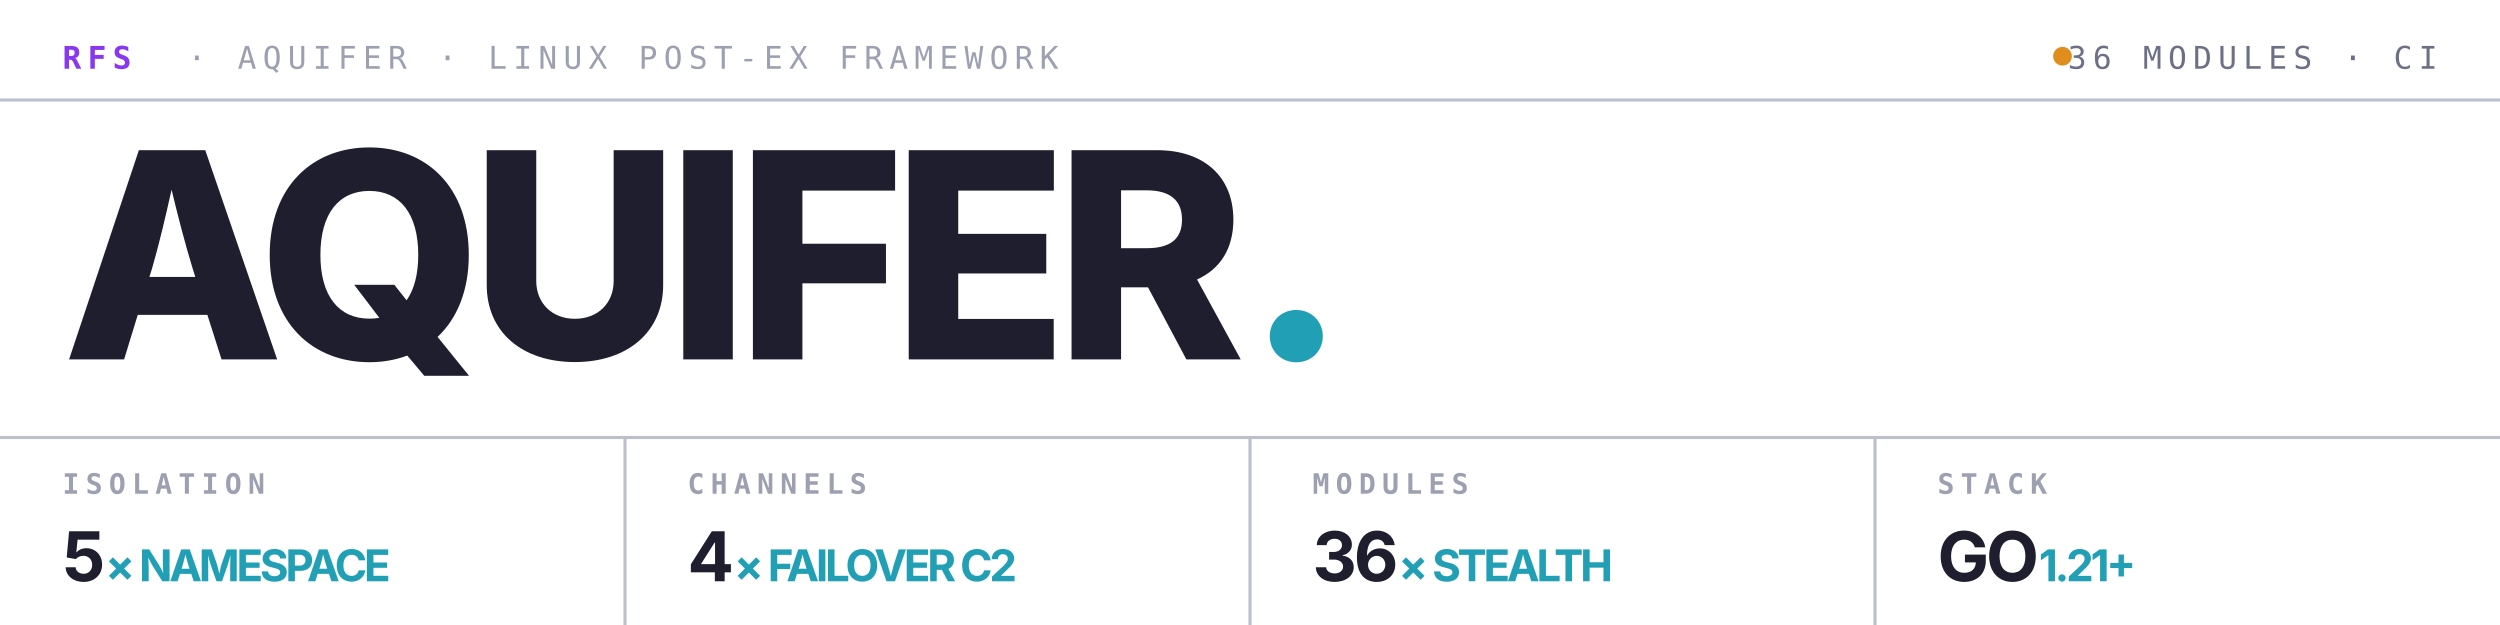
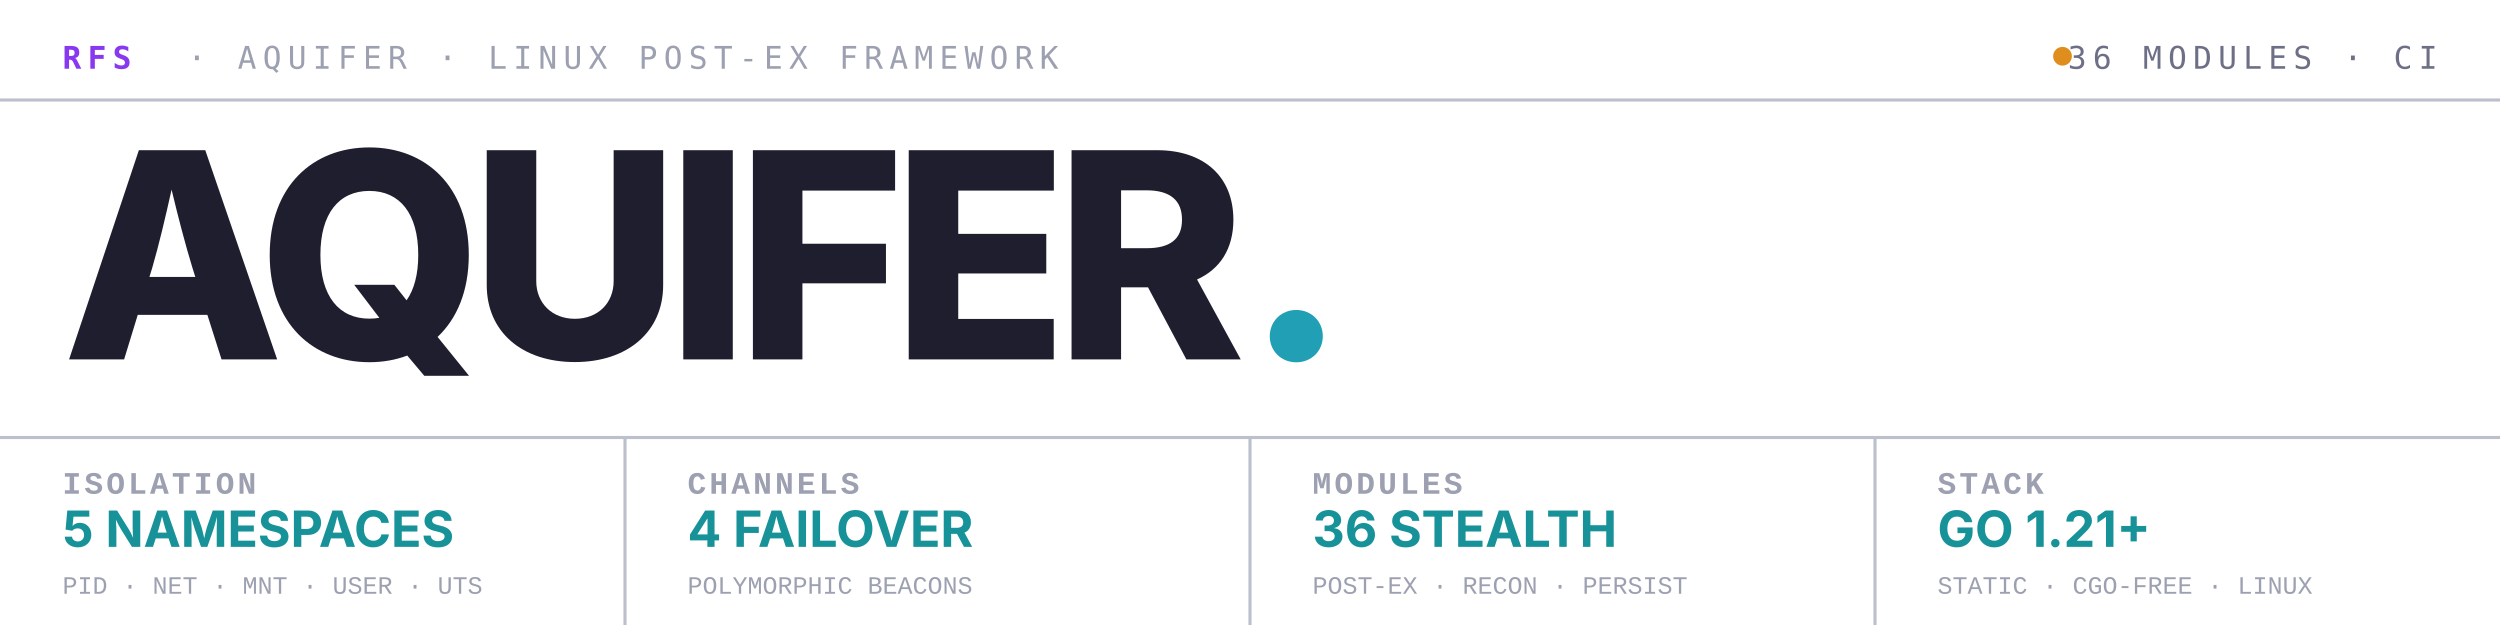
<svg xmlns="http://www.w3.org/2000/svg" viewBox="0 0 800 200" fill="none">
  <rect x="0" y="0" width="800" height="200" fill="#ffffff" />
  <line x1="0" y1="32" x2="800" y2="32" stroke="#bcc0cc" stroke-width="1" />
  <text x="20" y="22" font-family="'JetBrains Mono', 'SF Mono', 'Fira Code', 'Cascadia Code', monospace" font-size="10" font-weight="700" fill="#8839ef" letter-spacing="2">RFS</text>
  <text x="60" y="22" font-family="'JetBrains Mono', 'SF Mono', 'Fira Code', 'Cascadia Code', monospace" font-size="10" font-weight="500" fill="#9ca0b0" letter-spacing="2">·  AQUIFER  ·  LINUX POST-EX FRAMEWORK</text>
  <circle cx="660" cy="18" r="3" fill="#df8e1d" />
  <text x="780" y="22" text-anchor="end" font-family="'JetBrains Mono', 'SF Mono', 'Fira Code', 'Cascadia Code', monospace" font-size="10" font-weight="500" fill="#6c6f85" letter-spacing="2">36 MODULES · CI</text>
  <text x="20" y="115" font-family="'Inter', 'SF Pro Display', 'Segoe UI', 'Helvetica Neue', Arial, sans-serif" font-size="92" font-weight="800" fill="#1e1e2e" letter-spacing="-4">AQUIFER<tspan fill="#209fb5">.</tspan>
  </text>
  <line x1="0" y1="140" x2="800" y2="140" stroke="#bcc0cc" stroke-width="1" />
  <line x1="200" y1="140" x2="200" y2="200" stroke="#bcc0cc" stroke-width="1" />
  <line x1="400" y1="140" x2="400" y2="200" stroke="#bcc0cc" stroke-width="1" />
  <line x1="600" y1="140" x2="600" y2="200" stroke="#bcc0cc" stroke-width="1" />
-   <text x="20" y="158" font-family="'JetBrains Mono', 'SF Mono', 'Fira Code', 'Cascadia Code', monospace" font-size="9" font-weight="600" fill="#9ca0b0" letter-spacing="2">ISOLATION</text>
-   <text x="20" y="186" font-family="'Inter', 'SF Pro Display', 'Segoe UI', 'Helvetica Neue', Arial, sans-serif" font-size="22" font-weight="700" fill="#1e1e2e" letter-spacing="-1">5<tspan fill="#209fb5" font-size="14"> × NAMESPACE</tspan>
-   </text>
-   <text x="220" y="158" font-family="'JetBrains Mono', 'SF Mono', 'Fira Code', 'Cascadia Code', monospace" font-size="9" font-weight="600" fill="#9ca0b0" letter-spacing="2">CHANNELS</text>
-   <text x="220" y="186" font-family="'Inter', 'SF Pro Display', 'Segoe UI', 'Helvetica Neue', Arial, sans-serif" font-size="22" font-weight="700" fill="#1e1e2e" letter-spacing="-1">4<tspan fill="#209fb5" font-size="14"> × FAILOVER C2</tspan>
-   </text>
-   <text x="420" y="158" font-family="'JetBrains Mono', 'SF Mono', 'Fira Code', 'Cascadia Code', monospace" font-size="9" font-weight="600" fill="#9ca0b0" letter-spacing="2">MODULES</text>
-   <text x="420" y="186" font-family="'Inter', 'SF Pro Display', 'Segoe UI', 'Helvetica Neue', Arial, sans-serif" font-size="22" font-weight="700" fill="#1e1e2e" letter-spacing="-1">36<tspan fill="#209fb5" font-size="14"> × STEALTH</tspan>
-   </text>
-   <text x="620" y="158" font-family="'JetBrains Mono', 'SF Mono', 'Fira Code', 'Cascadia Code', monospace" font-size="9" font-weight="600" fill="#9ca0b0" letter-spacing="2">STACK</text>
-   <text x="620" y="186" font-family="'Inter', 'SF Pro Display', 'Segoe UI', 'Helvetica Neue', Arial, sans-serif" font-size="22" font-weight="700" fill="#1e1e2e" letter-spacing="-1">GO<tspan fill="#209fb5" font-size="14"> 1.21+</tspan>
-   </text>
+   <text x="20" y="158" font-family="'JetBrains Mono', 'Courier New', monospace" font-size="10" font-weight="600" fill="#9ca0b0" letter-spacing="1">ISOLATION</text>
+   <text x="20" y="175" font-family="'Inter', 'Helvetica Neue', Arial, sans-serif" font-size="16" font-weight="700" fill="#179299" letter-spacing="0">5 NAMESPACES</text>
+   <text x="20" y="190" font-family="'JetBrains Mono', 'Courier New', monospace" font-size="8" fill="#9ca0b0" letter-spacing="0">PID · NET · MNT · USER · UTS</text>
+   <text x="220" y="158" font-family="'JetBrains Mono', 'Courier New', monospace" font-size="10" font-weight="600" fill="#9ca0b0" letter-spacing="1">CHANNELS</text>
+   <text x="220" y="175" font-family="'Inter', 'Helvetica Neue', Arial, sans-serif" font-size="16" font-weight="700" fill="#179299" letter-spacing="0">4 FAILOVER</text>
+   <text x="220" y="190" font-family="'JetBrains Mono', 'Courier New', monospace" font-size="8" fill="#9ca0b0" letter-spacing="0">POLYMORPHIC BEACONS</text>
+   <text x="420" y="158" font-family="'JetBrains Mono', 'Courier New', monospace" font-size="10" font-weight="600" fill="#9ca0b0" letter-spacing="1">MODULES</text>
+   <text x="420" y="175" font-family="'Inter', 'Helvetica Neue', Arial, sans-serif" font-size="16" font-weight="700" fill="#179299" letter-spacing="0">36 STEALTH</text>
+   <text x="420" y="190" font-family="'JetBrains Mono', 'Courier New', monospace" font-size="8" fill="#9ca0b0" letter-spacing="0">POST-EX · RECON · PERSIST</text>
+   <text x="620" y="158" font-family="'JetBrains Mono', 'Courier New', monospace" font-size="10" font-weight="600" fill="#9ca0b0" letter-spacing="1">STACK</text>
+   <text x="620" y="175" font-family="'Inter', 'Helvetica Neue', Arial, sans-serif" font-size="16" font-weight="700" fill="#179299" letter-spacing="0">GO 1.21+</text>
+   <text x="620" y="190" font-family="'JetBrains Mono', 'Courier New', monospace" font-size="8" fill="#9ca0b0" letter-spacing="0">STATIC · CGO-FREE · LINUX</text>
</svg>
